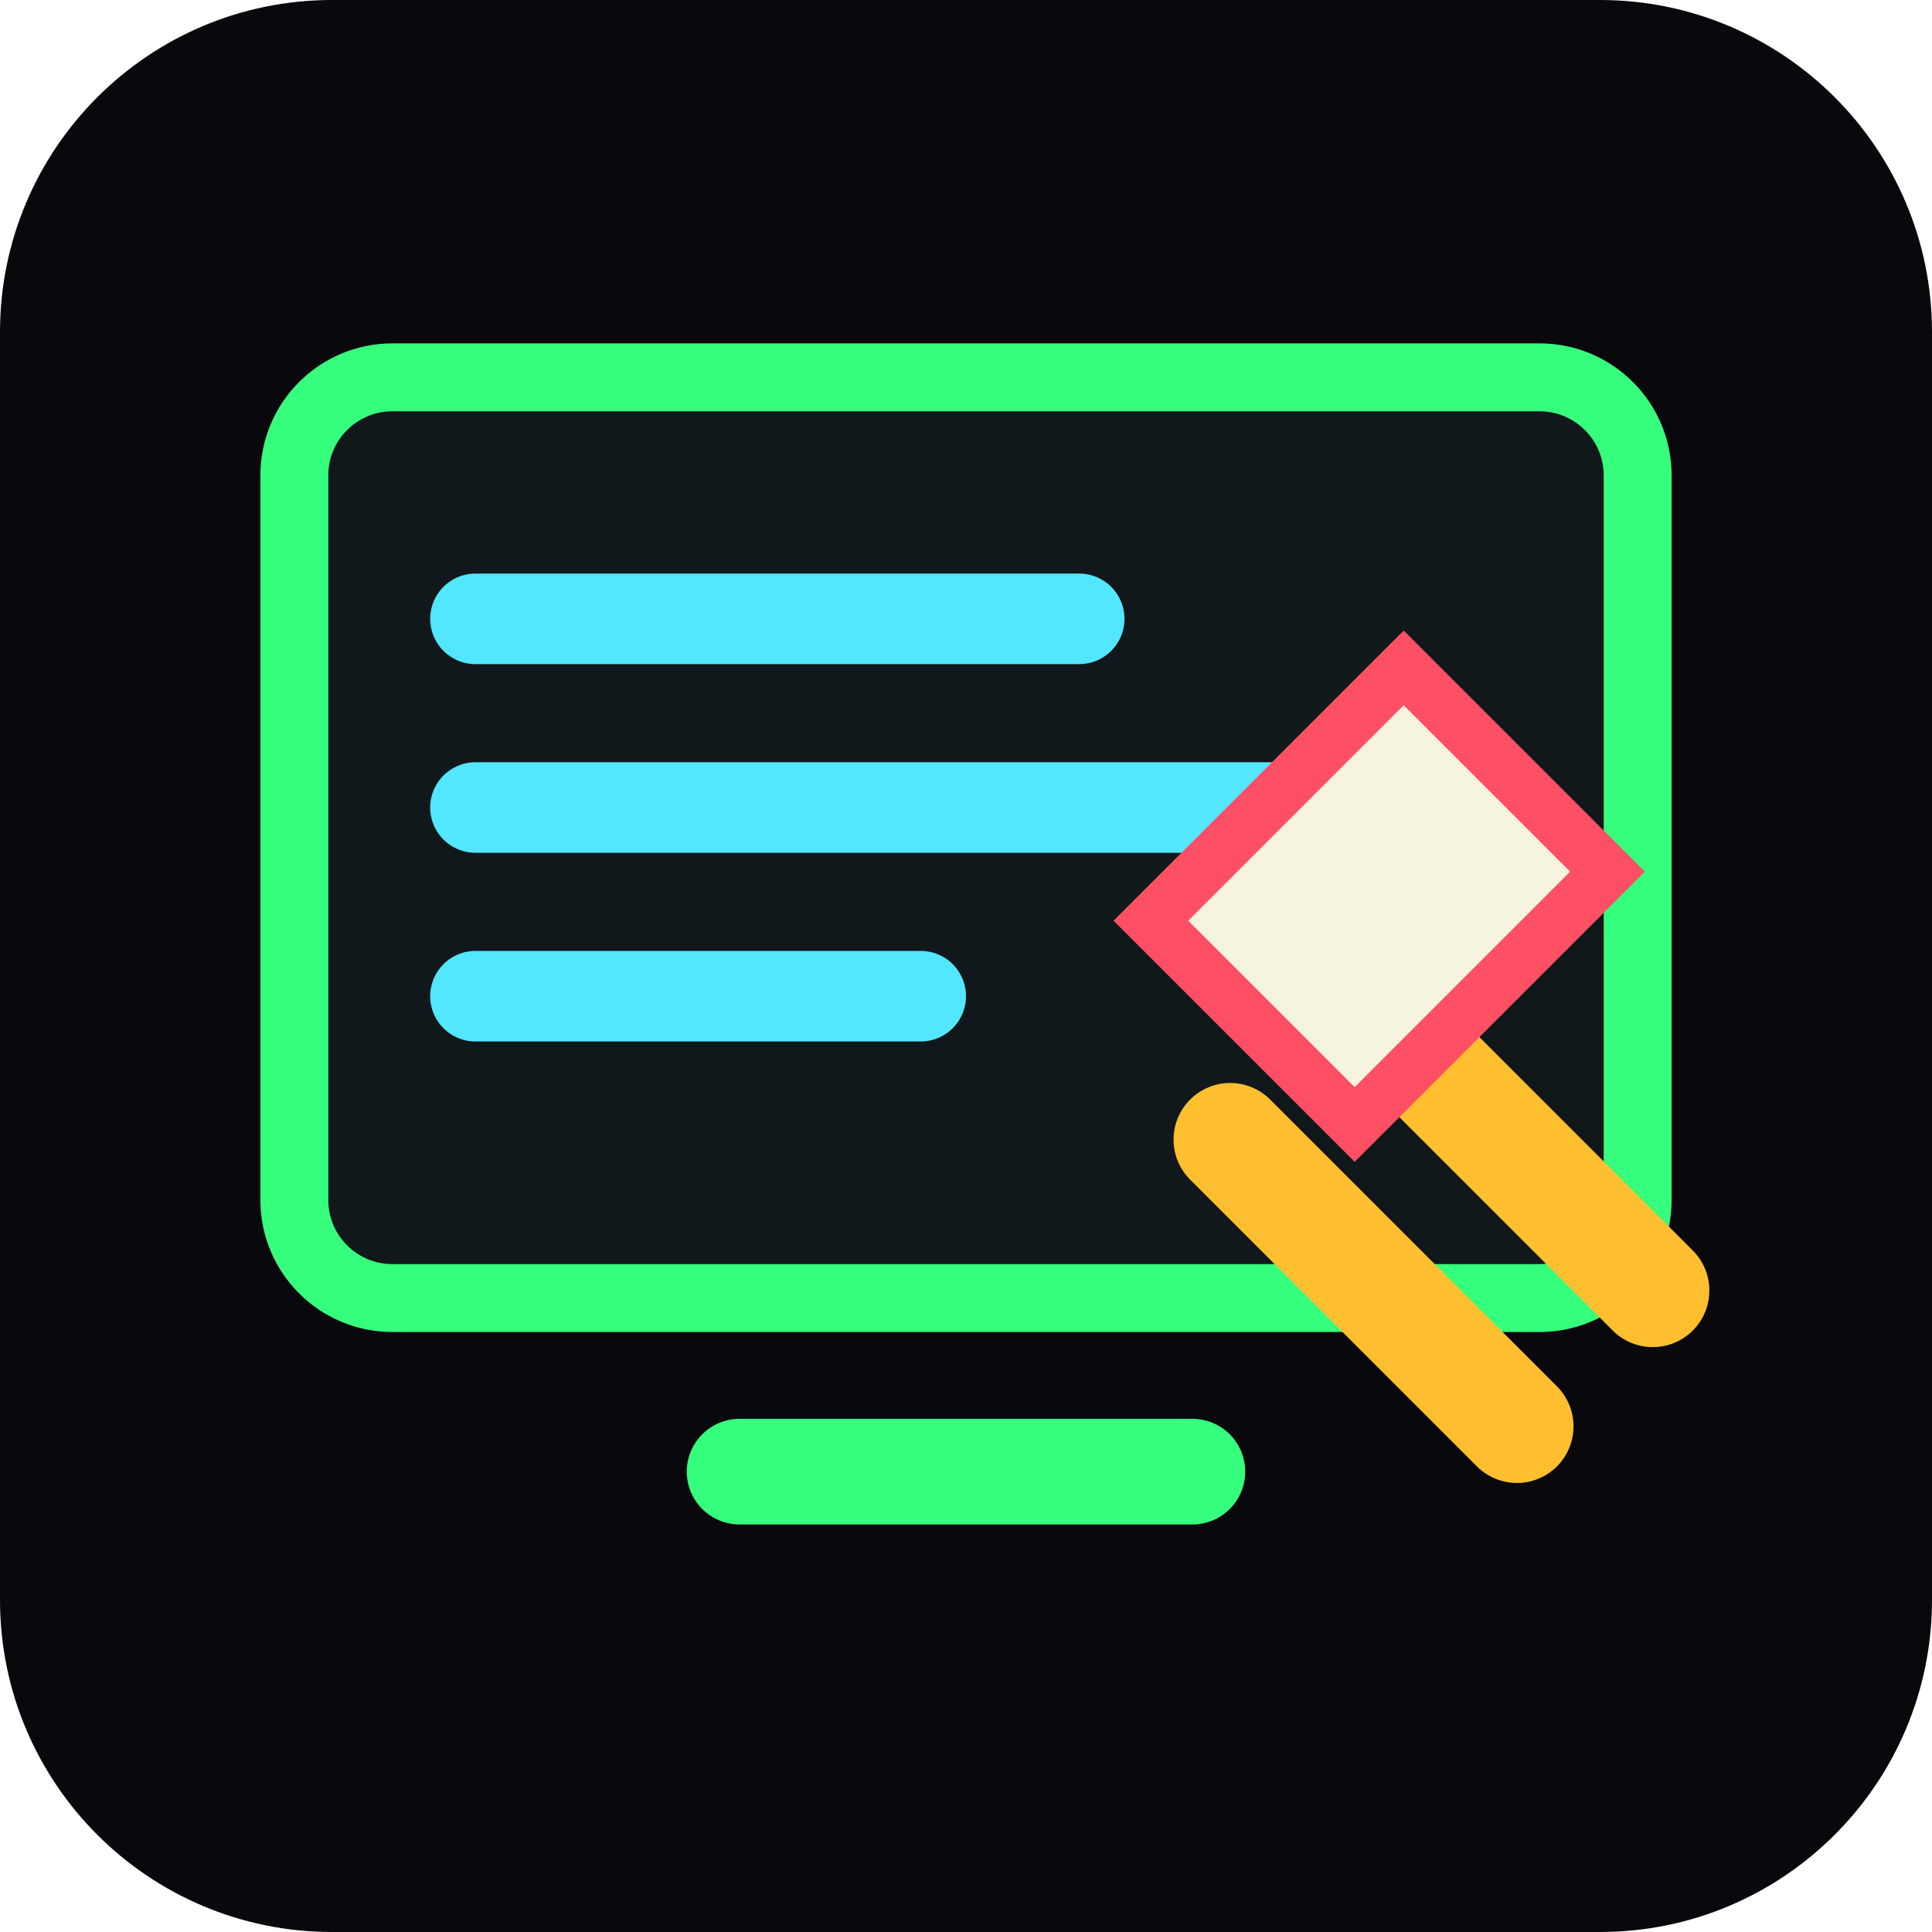
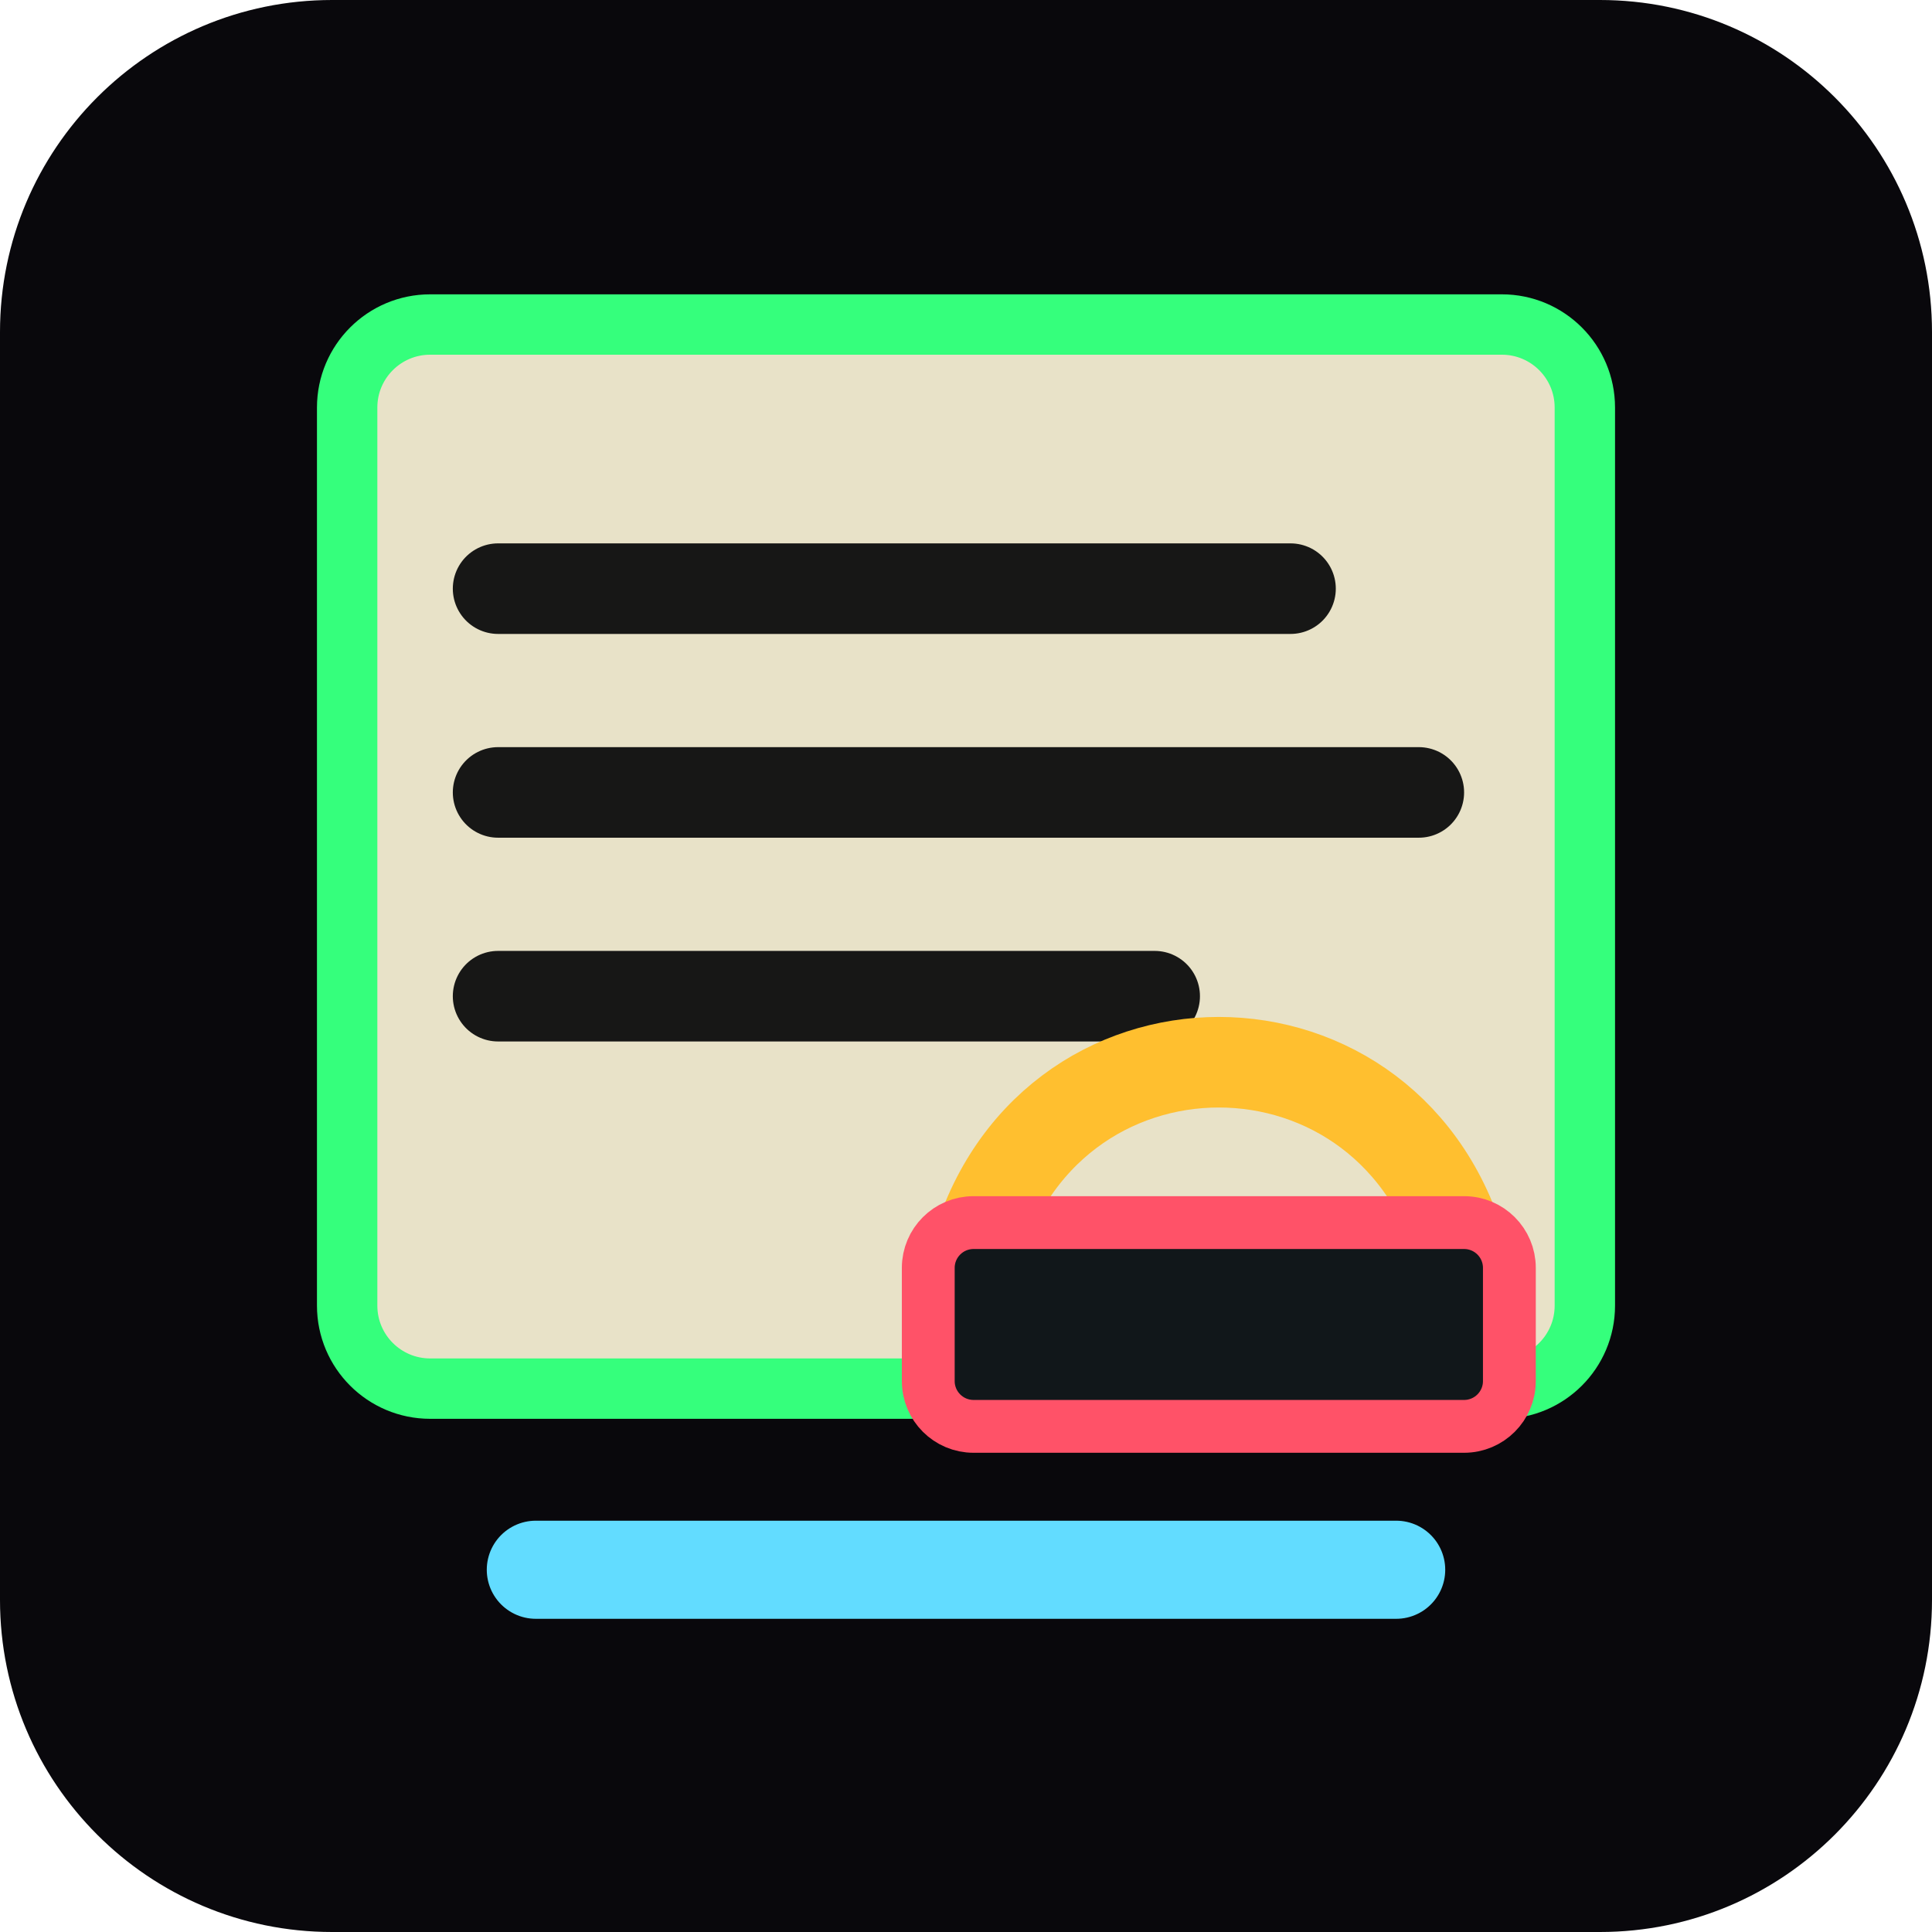
<svg xmlns="http://www.w3.org/2000/svg" viewBox="0 0 512 512" role="img" aria-labelledby="title desc">
  <rect width="512" height="512" rx="88" fill="#09080c" />
-   <rect x="78" y="100" width="356" height="244" rx="26" fill="#10181b" stroke="#35ff7c" stroke-width="18" />
-   <path d="M126 164h160M126 214h226M126 264h118" stroke="#52e6ff" stroke-width="24" stroke-linecap="round" />
-   <path d="M326 302l76 76M362 266l76 76" stroke="#ffbf2f" stroke-width="30" stroke-linecap="round" />
-   <path d="M305 244l67-67 54 54-67 67z" fill="#f6f3df" stroke="#ff4f64" stroke-width="14" />
-   <path d="M196 390h120" stroke="#35ff7c" stroke-width="28" stroke-linecap="round" />
+   <rect x="92" y="86" width="328" height="282" rx="22" fill="#e8e2c8" stroke="#35ff7c" stroke-width="16" />
+   <path d="M132 156h210M132 210h244M132 264h174" stroke="#171716" stroke-width="24" stroke-linecap="round" />
+   <path d="M258 334c18-70 112-70 130 0" fill="none" stroke="#ffbf2f" stroke-width="24" stroke-linecap="round" />
+   <rect x="246" y="324" width="154" height="54" rx="12" fill="#11171a" stroke="#ff5268" stroke-width="14" />
+   <path d="M142 416h228" stroke="#62dcff" stroke-width="26" stroke-linecap="round" />
</svg>
